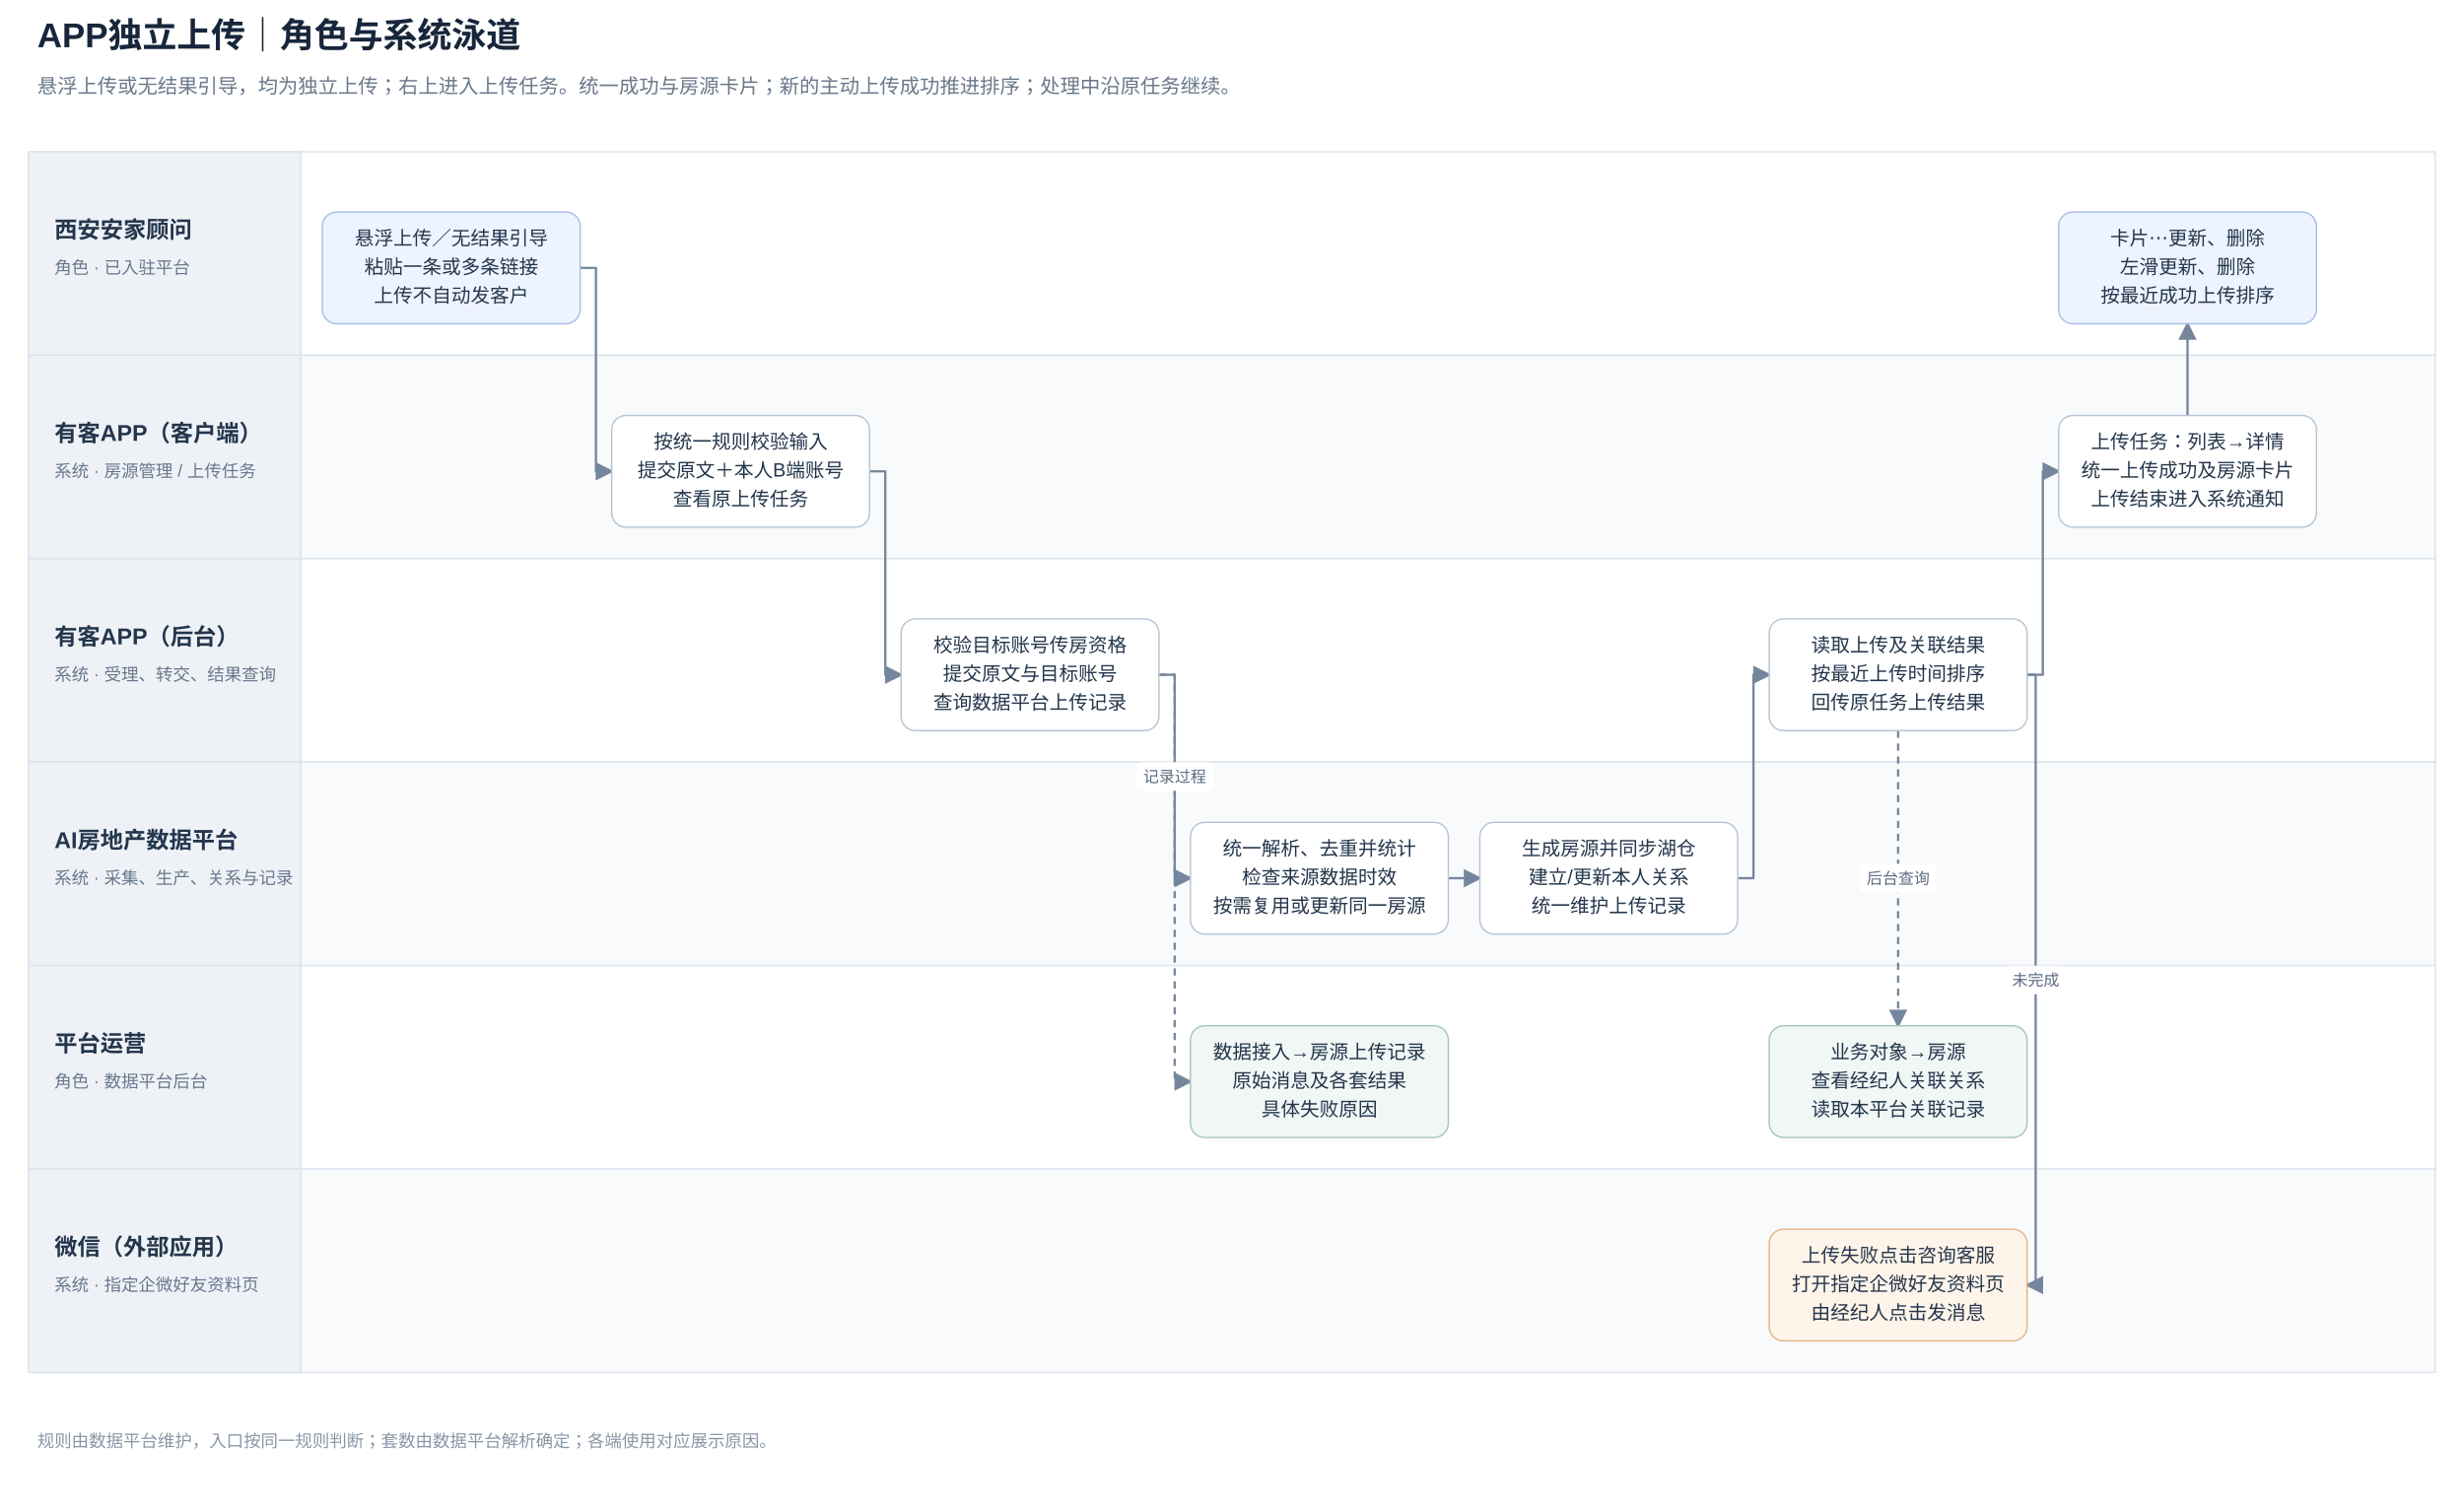
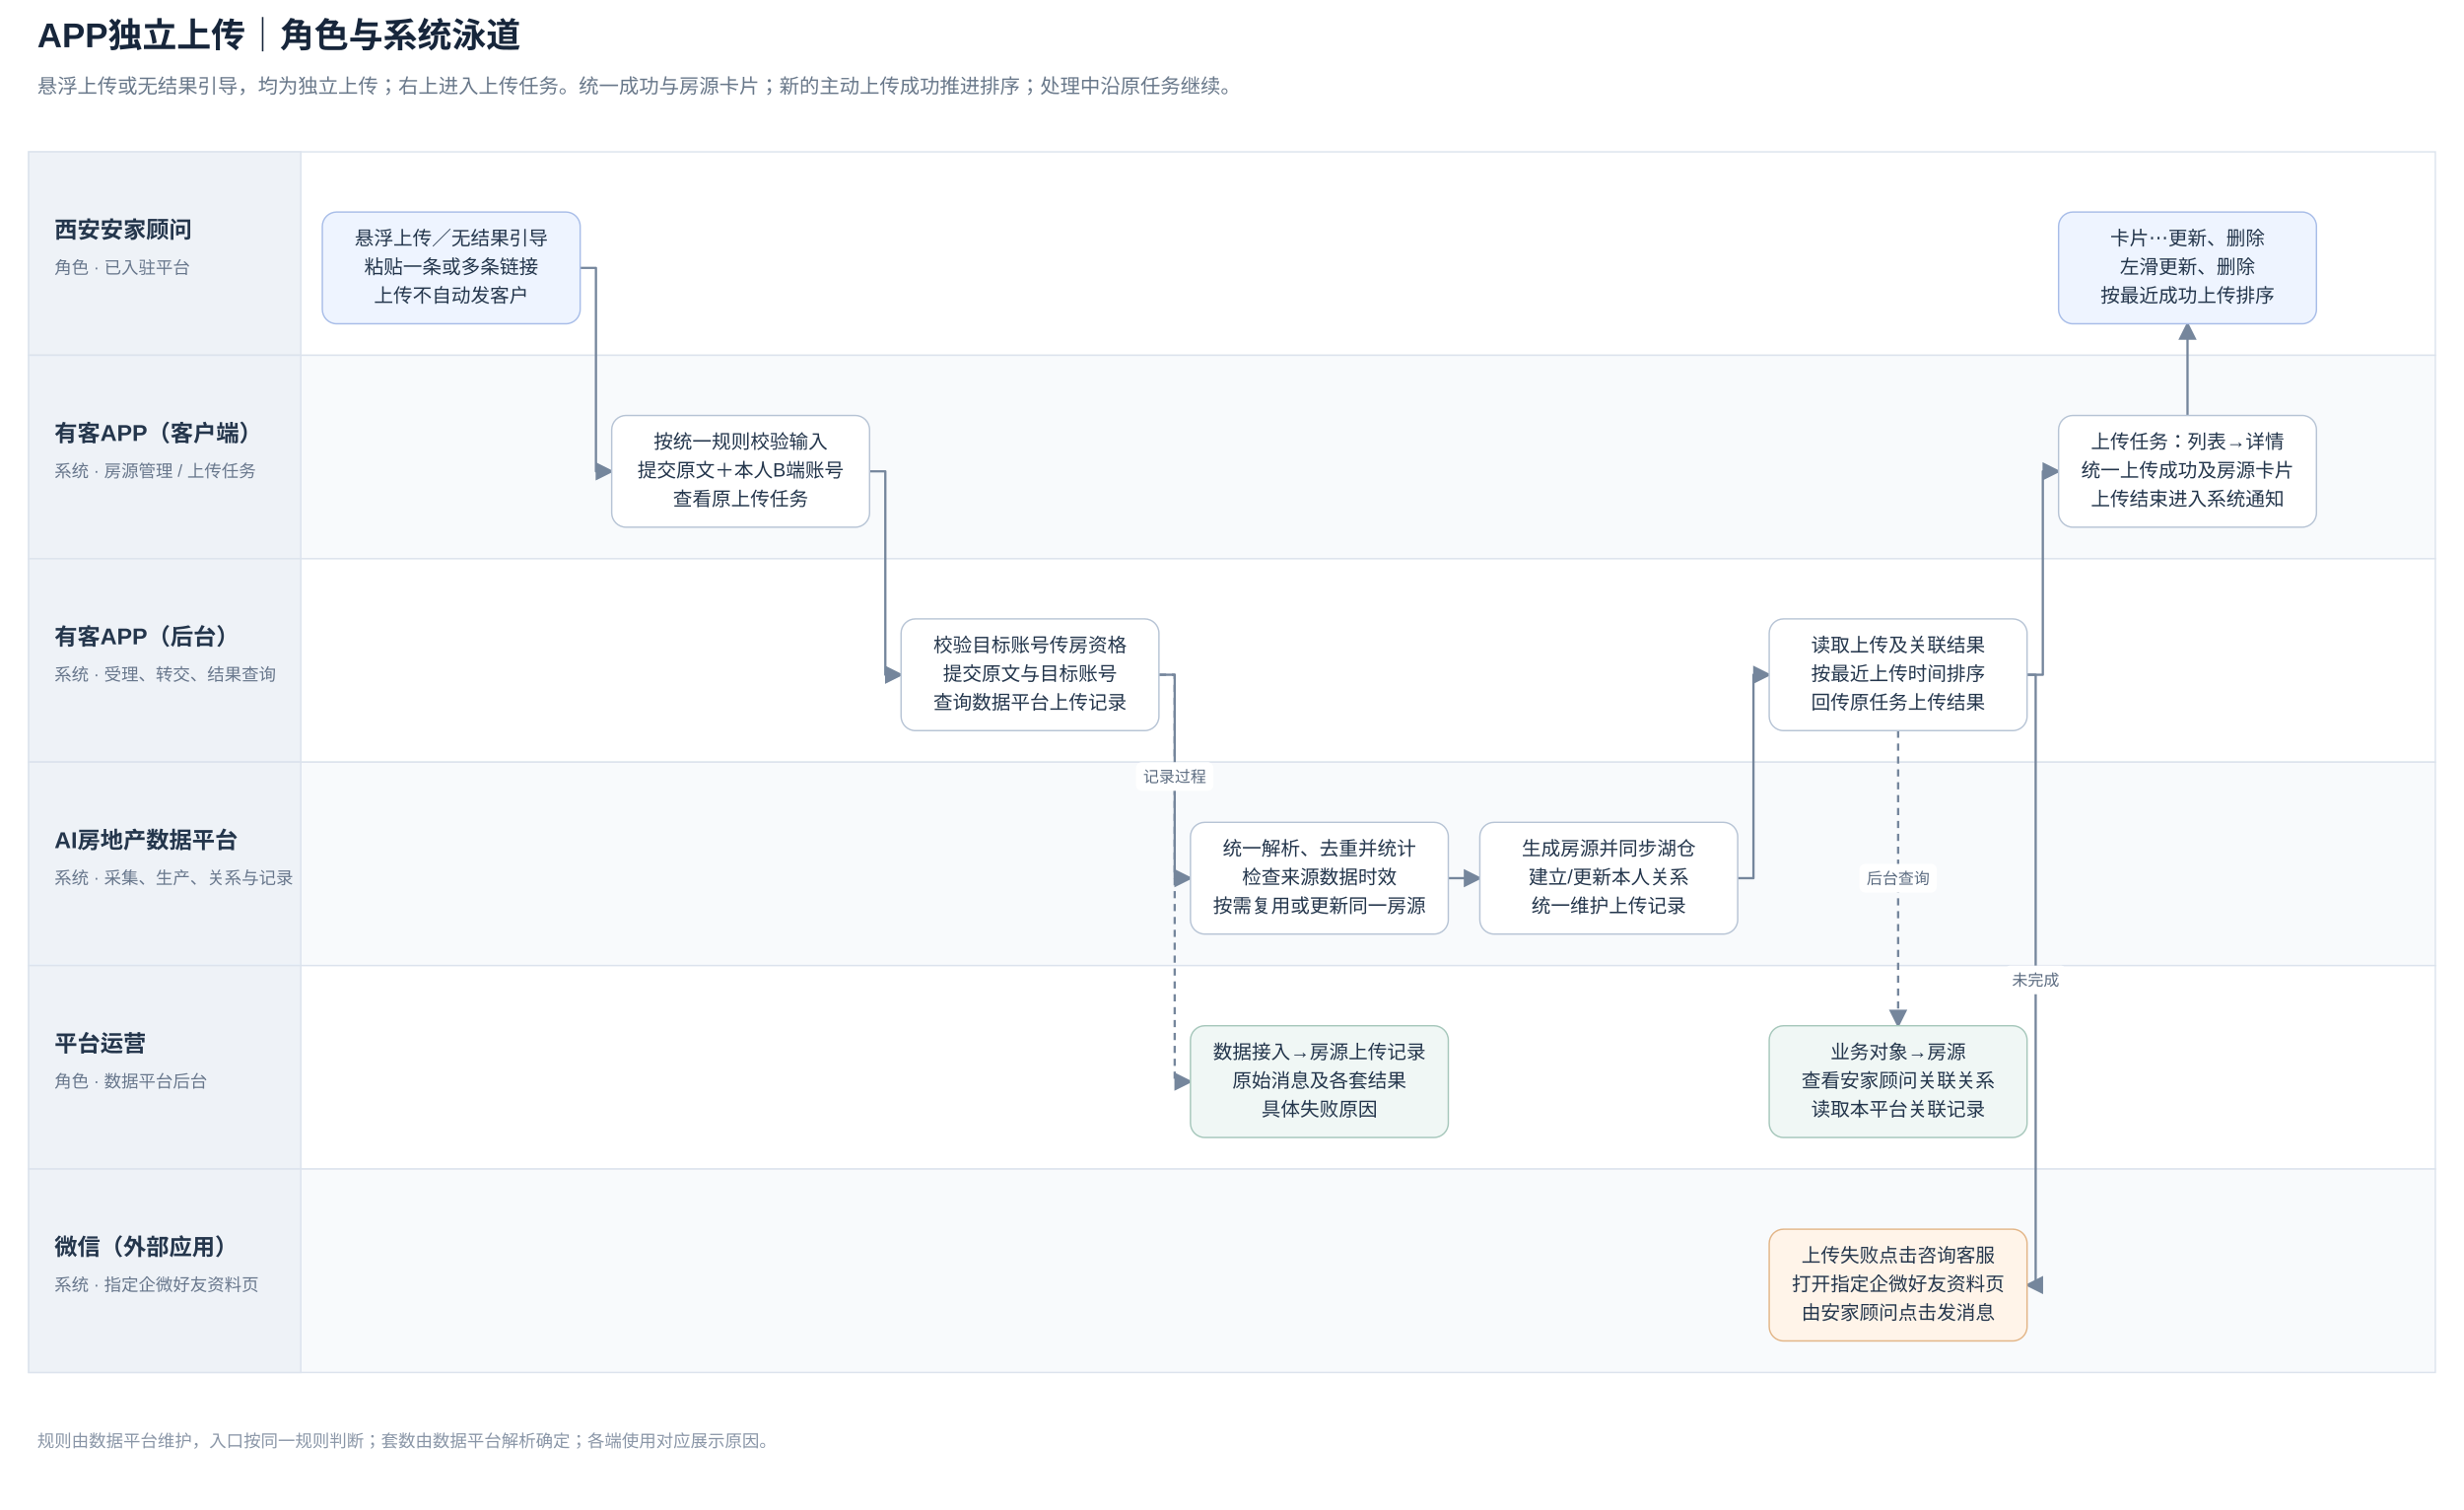
<svg xmlns="http://www.w3.org/2000/svg" style="font-family:PingFang SC,Microsoft YaHei,Arial,sans-serif" width="1720" height="1054" viewBox="0 0 1720 1054">
  <defs>
    <marker id="arrow-app-upload" markerWidth="8" markerHeight="8" refX="7" refY="4" orient="auto">
      <path d="M0,0 L8,4 L0,8 Z" fill="#75869c" />
    </marker>
  </defs>
  <rect width="100%" height="100%" fill="#fff" />
  <text x="26" y="33" font-size="24" font-weight="650" fill="#17263b">APP独立上传｜角色与系统泳道</text>
  <text x="26" y="65" font-size="14" fill="#69788a">悬浮上传或无结果引导，均为独立上传；右上进入上传任务。统一成功与房源卡片；新的主动上传成功推进排序；处理中沿原任务继续。</text>
  <rect x="20" y="106" width="1680" height="142" fill="#ffffff" stroke="#dce3ed" />
  <rect x="20" y="106" width="190" height="142" fill="#eef2f7" stroke="#dce3ed" />
  <text x="38" y="166" font-size="16" font-weight="650" fill="#24364c">西安安家顾问</text>
  <text x="38" y="191" font-size="12" font-weight="400" fill="#68778c">角色 · 已入驻平台</text>
  <rect x="20" y="248" width="1680" height="142" fill="#f8fafc" stroke="#dce3ed" />
  <rect x="20" y="248" width="190" height="142" fill="#eef2f7" stroke="#dce3ed" />
  <text x="38" y="308" font-size="16" font-weight="650" fill="#24364c">有客APP（客户端）</text>
  <text x="38" y="333" font-size="12" font-weight="400" fill="#68778c">系统 · 房源管理 / 上传任务</text>
  <rect x="20" y="390" width="1680" height="142" fill="#ffffff" stroke="#dce3ed" />
  <rect x="20" y="390" width="190" height="142" fill="#eef2f7" stroke="#dce3ed" />
  <text x="38" y="450" font-size="16" font-weight="650" fill="#24364c">有客APP（后台）</text>
  <text x="38" y="475" font-size="12" font-weight="400" fill="#68778c">系统 · 受理、转交、结果查询</text>
  <rect x="20" y="532" width="1680" height="142" fill="#f8fafc" stroke="#dce3ed" />
  <rect x="20" y="532" width="190" height="142" fill="#eef2f7" stroke="#dce3ed" />
  <text x="38" y="592" font-size="16" font-weight="650" fill="#24364c">AI房地产数据平台</text>
  <text x="38" y="617" font-size="12" font-weight="400" fill="#68778c">系统 · 采集、生产、关系与记录</text>
  <rect x="20" y="674" width="1680" height="142" fill="#ffffff" stroke="#dce3ed" />
  <rect x="20" y="674" width="190" height="142" fill="#eef2f7" stroke="#dce3ed" />
  <text x="38" y="734" font-size="16" font-weight="650" fill="#24364c">平台运营</text>
  <text x="38" y="759" font-size="12" font-weight="400" fill="#68778c">角色 · 数据平台后台</text>
  <rect x="20" y="816" width="1680" height="142" fill="#f8fafc" stroke="#dce3ed" />
  <rect x="20" y="816" width="190" height="142" fill="#eef2f7" stroke="#dce3ed" />
  <text x="38" y="876" font-size="16" font-weight="650" fill="#24364c">微信（外部应用）</text>
  <text x="38" y="901" font-size="12" font-weight="400" fill="#68778c">系统 · 指定企微好友资料页</text>
  <polyline points="405,187 416,187 416,329 427,329" fill="none" stroke="#75869c" stroke-width="1.6" stroke-linejoin="round" marker-end="url(#arrow-app-upload)" />
  <polyline points="607,329 618,329 618,471 629,471" fill="none" stroke="#75869c" stroke-width="1.6" stroke-linejoin="round" marker-end="url(#arrow-app-upload)" />
  <polyline points="809,471 820,471 820,613 831,613" fill="none" stroke="#75869c" stroke-width="1.6" stroke-linejoin="round" marker-end="url(#arrow-app-upload)" />
  <polyline points="1011,613 1022,613 1022,613 1033,613" fill="none" stroke="#75869c" stroke-width="1.6" stroke-linejoin="round" marker-end="url(#arrow-app-upload)" />
  <polyline points="1213,613 1224,613 1224,471 1235,471" fill="none" stroke="#75869c" stroke-width="1.6" stroke-linejoin="round" marker-end="url(#arrow-app-upload)" />
  <polyline points="1415,471 1426,471 1426,329 1437,329" fill="none" stroke="#75869c" stroke-width="1.6" stroke-linejoin="round" marker-end="url(#arrow-app-upload)" />
  <polyline points="1527,290 1527,226" fill="none" stroke="#75869c" stroke-width="1.6" stroke-linejoin="round" marker-end="url(#arrow-app-upload)" />
  <polyline points="809,471 820,471 820,755 831,755" fill="none" stroke="#75869c" stroke-width="1.6" stroke-linejoin="round" stroke-dasharray="5 4" marker-end="url(#arrow-app-upload)" />
  <rect x="793" y="532" width="54" height="20" rx="4" fill="#fff" />
  <text x="820" y="546" text-anchor="middle" font-size="11" fill="#5b6b80">记录过程</text>
  <polyline points="1325,510 1325,716" fill="none" stroke="#75869c" stroke-width="1.6" stroke-linejoin="round" stroke-dasharray="5 4" marker-end="url(#arrow-app-upload)" />
  <rect x="1298" y="603" width="54" height="20" rx="4" fill="#fff" />
  <text x="1325" y="617" text-anchor="middle" font-size="11" fill="#5b6b80">后台查询</text>
  <polyline points="1415,471 1421,471 1421,897 1415,897" fill="none" stroke="#75869c" stroke-width="1.6" stroke-linejoin="round" marker-end="url(#arrow-app-upload)" />
  <rect x="1399.5" y="674" width="43" height="20" rx="4" fill="#fff" />
  <text x="1421" y="688" text-anchor="middle" font-size="11" fill="#5b6b80">未完成</text>
  <rect x="225" y="148" width="180" height="78" rx="10" fill="#eef4ff" stroke="#a8bde8" />
  <text x="315" y="171" text-anchor="middle" font-size="13.5" fill="#24364c">悬浮上传／无结果引导</text>
  <text x="315" y="191" text-anchor="middle" font-size="13.5" fill="#24364c">粘贴一条或多条链接</text>
  <text x="315" y="211" text-anchor="middle" font-size="13.5" fill="#24364c">上传不自动发客户</text>
  <rect x="427" y="290" width="180" height="78" rx="10" fill="#fff" stroke="#b7c4d5" />
  <text x="517" y="313" text-anchor="middle" font-size="13.5" fill="#24364c">按统一规则校验输入</text>
  <text x="517" y="333" text-anchor="middle" font-size="13.5" fill="#24364c">提交原文＋本人B端账号</text>
  <text x="517" y="353" text-anchor="middle" font-size="13.5" fill="#24364c">查看原上传任务</text>
  <rect x="629" y="432" width="180" height="78" rx="10" fill="#fff" stroke="#b7c4d5" />
  <text x="719" y="455" text-anchor="middle" font-size="13.5" fill="#24364c">校验目标账号传房资格</text>
  <text x="719" y="475" text-anchor="middle" font-size="13.5" fill="#24364c">提交原文与目标账号</text>
  <text x="719" y="495" text-anchor="middle" font-size="13.5" fill="#24364c">查询数据平台上传记录</text>
  <rect x="831" y="574" width="180" height="78" rx="10" fill="#fff" stroke="#b7c4d5" />
  <text x="921" y="597" text-anchor="middle" font-size="13.5" fill="#24364c">统一解析、去重并统计</text>
  <text x="921" y="617" text-anchor="middle" font-size="13.5" fill="#24364c">检查来源数据时效</text>
  <text x="921" y="637" text-anchor="middle" font-size="13.5" fill="#24364c">按需复用或更新同一房源</text>
  <rect x="1033" y="574" width="180" height="78" rx="10" fill="#fff" stroke="#b7c4d5" />
  <text x="1123" y="597" text-anchor="middle" font-size="13.5" fill="#24364c">生成房源并同步湖仓</text>
  <text x="1123" y="617" text-anchor="middle" font-size="13.5" fill="#24364c">建立/更新本人关系</text>
  <text x="1123" y="637" text-anchor="middle" font-size="13.5" fill="#24364c">统一维护上传记录</text>
  <rect x="1235" y="432" width="180" height="78" rx="10" fill="#fff" stroke="#b7c4d5" />
  <text x="1325" y="455" text-anchor="middle" font-size="13.5" fill="#24364c">读取上传及关联结果</text>
  <text x="1325" y="475" text-anchor="middle" font-size="13.5" fill="#24364c">按最近上传时间排序</text>
  <text x="1325" y="495" text-anchor="middle" font-size="13.5" fill="#24364c">回传原任务上传结果</text>
  <rect x="1437" y="290" width="180" height="78" rx="10" fill="#fff" stroke="#b7c4d5" />
  <text x="1527" y="313" text-anchor="middle" font-size="13.5" fill="#24364c">上传任务：列表→详情</text>
  <text x="1527" y="333" text-anchor="middle" font-size="13.5" fill="#24364c">统一上传成功及房源卡片</text>
  <text x="1527" y="353" text-anchor="middle" font-size="13.5" fill="#24364c">上传结束进入系统通知</text>
  <rect x="1437" y="148" width="180" height="78" rx="10" fill="#eef4ff" stroke="#a8bde8" />
  <text x="1527" y="171" text-anchor="middle" font-size="13.5" fill="#24364c">卡片⋯更新、删除</text>
  <text x="1527" y="191" text-anchor="middle" font-size="13.5" fill="#24364c">左滑更新、删除</text>
  <text x="1527" y="211" text-anchor="middle" font-size="13.5" fill="#24364c">按最近成功上传排序</text>
  <rect x="831" y="716" width="180" height="78" rx="10" fill="#f0f7f5" stroke="#a6c7bb" />
  <text x="921" y="739" text-anchor="middle" font-size="13.5" fill="#24364c">数据接入→房源上传记录</text>
  <text x="921" y="759" text-anchor="middle" font-size="13.5" fill="#24364c">原始消息及各套结果</text>
  <text x="921" y="779" text-anchor="middle" font-size="13.5" fill="#24364c">具体失败原因</text>
  <rect x="1235" y="716" width="180" height="78" rx="10" fill="#f0f7f5" stroke="#a6c7bb" />
  <text x="1325" y="739" text-anchor="middle" font-size="13.5" fill="#24364c">业务对象→房源</text>
-   <text x="1325" y="759" text-anchor="middle" font-size="13.5" fill="#24364c">查看经纪人关联关系</text>
+   <text x="1325" y="759" text-anchor="middle" font-size="13.5" fill="#24364c">查看安家顾问关联关系</text>
  <text x="1325" y="779" text-anchor="middle" font-size="13.5" fill="#24364c">读取本平台关联记录</text>
  <rect x="1235" y="858" width="180" height="78" rx="10" fill="#fff4e9" stroke="#e2b587" />
  <text x="1325" y="881" text-anchor="middle" font-size="13.5" fill="#24364c">上传失败点击咨询客服</text>
  <text x="1325" y="901" text-anchor="middle" font-size="13.5" fill="#24364c">打开指定企微好友资料页</text>
-   <text x="1325" y="921" text-anchor="middle" font-size="13.5" fill="#24364c">由经纪人点击发消息</text>
+   <text x="1325" y="921" text-anchor="middle" font-size="13.5" fill="#24364c">由安家顾问点击发消息</text>
  <text x="26" y="1010" font-size="12" fill="#8a96a7">规则由数据平台维护，入口按同一规则判断；套数由数据平台解析确定；各端使用对应展示原因。</text>
</svg>
